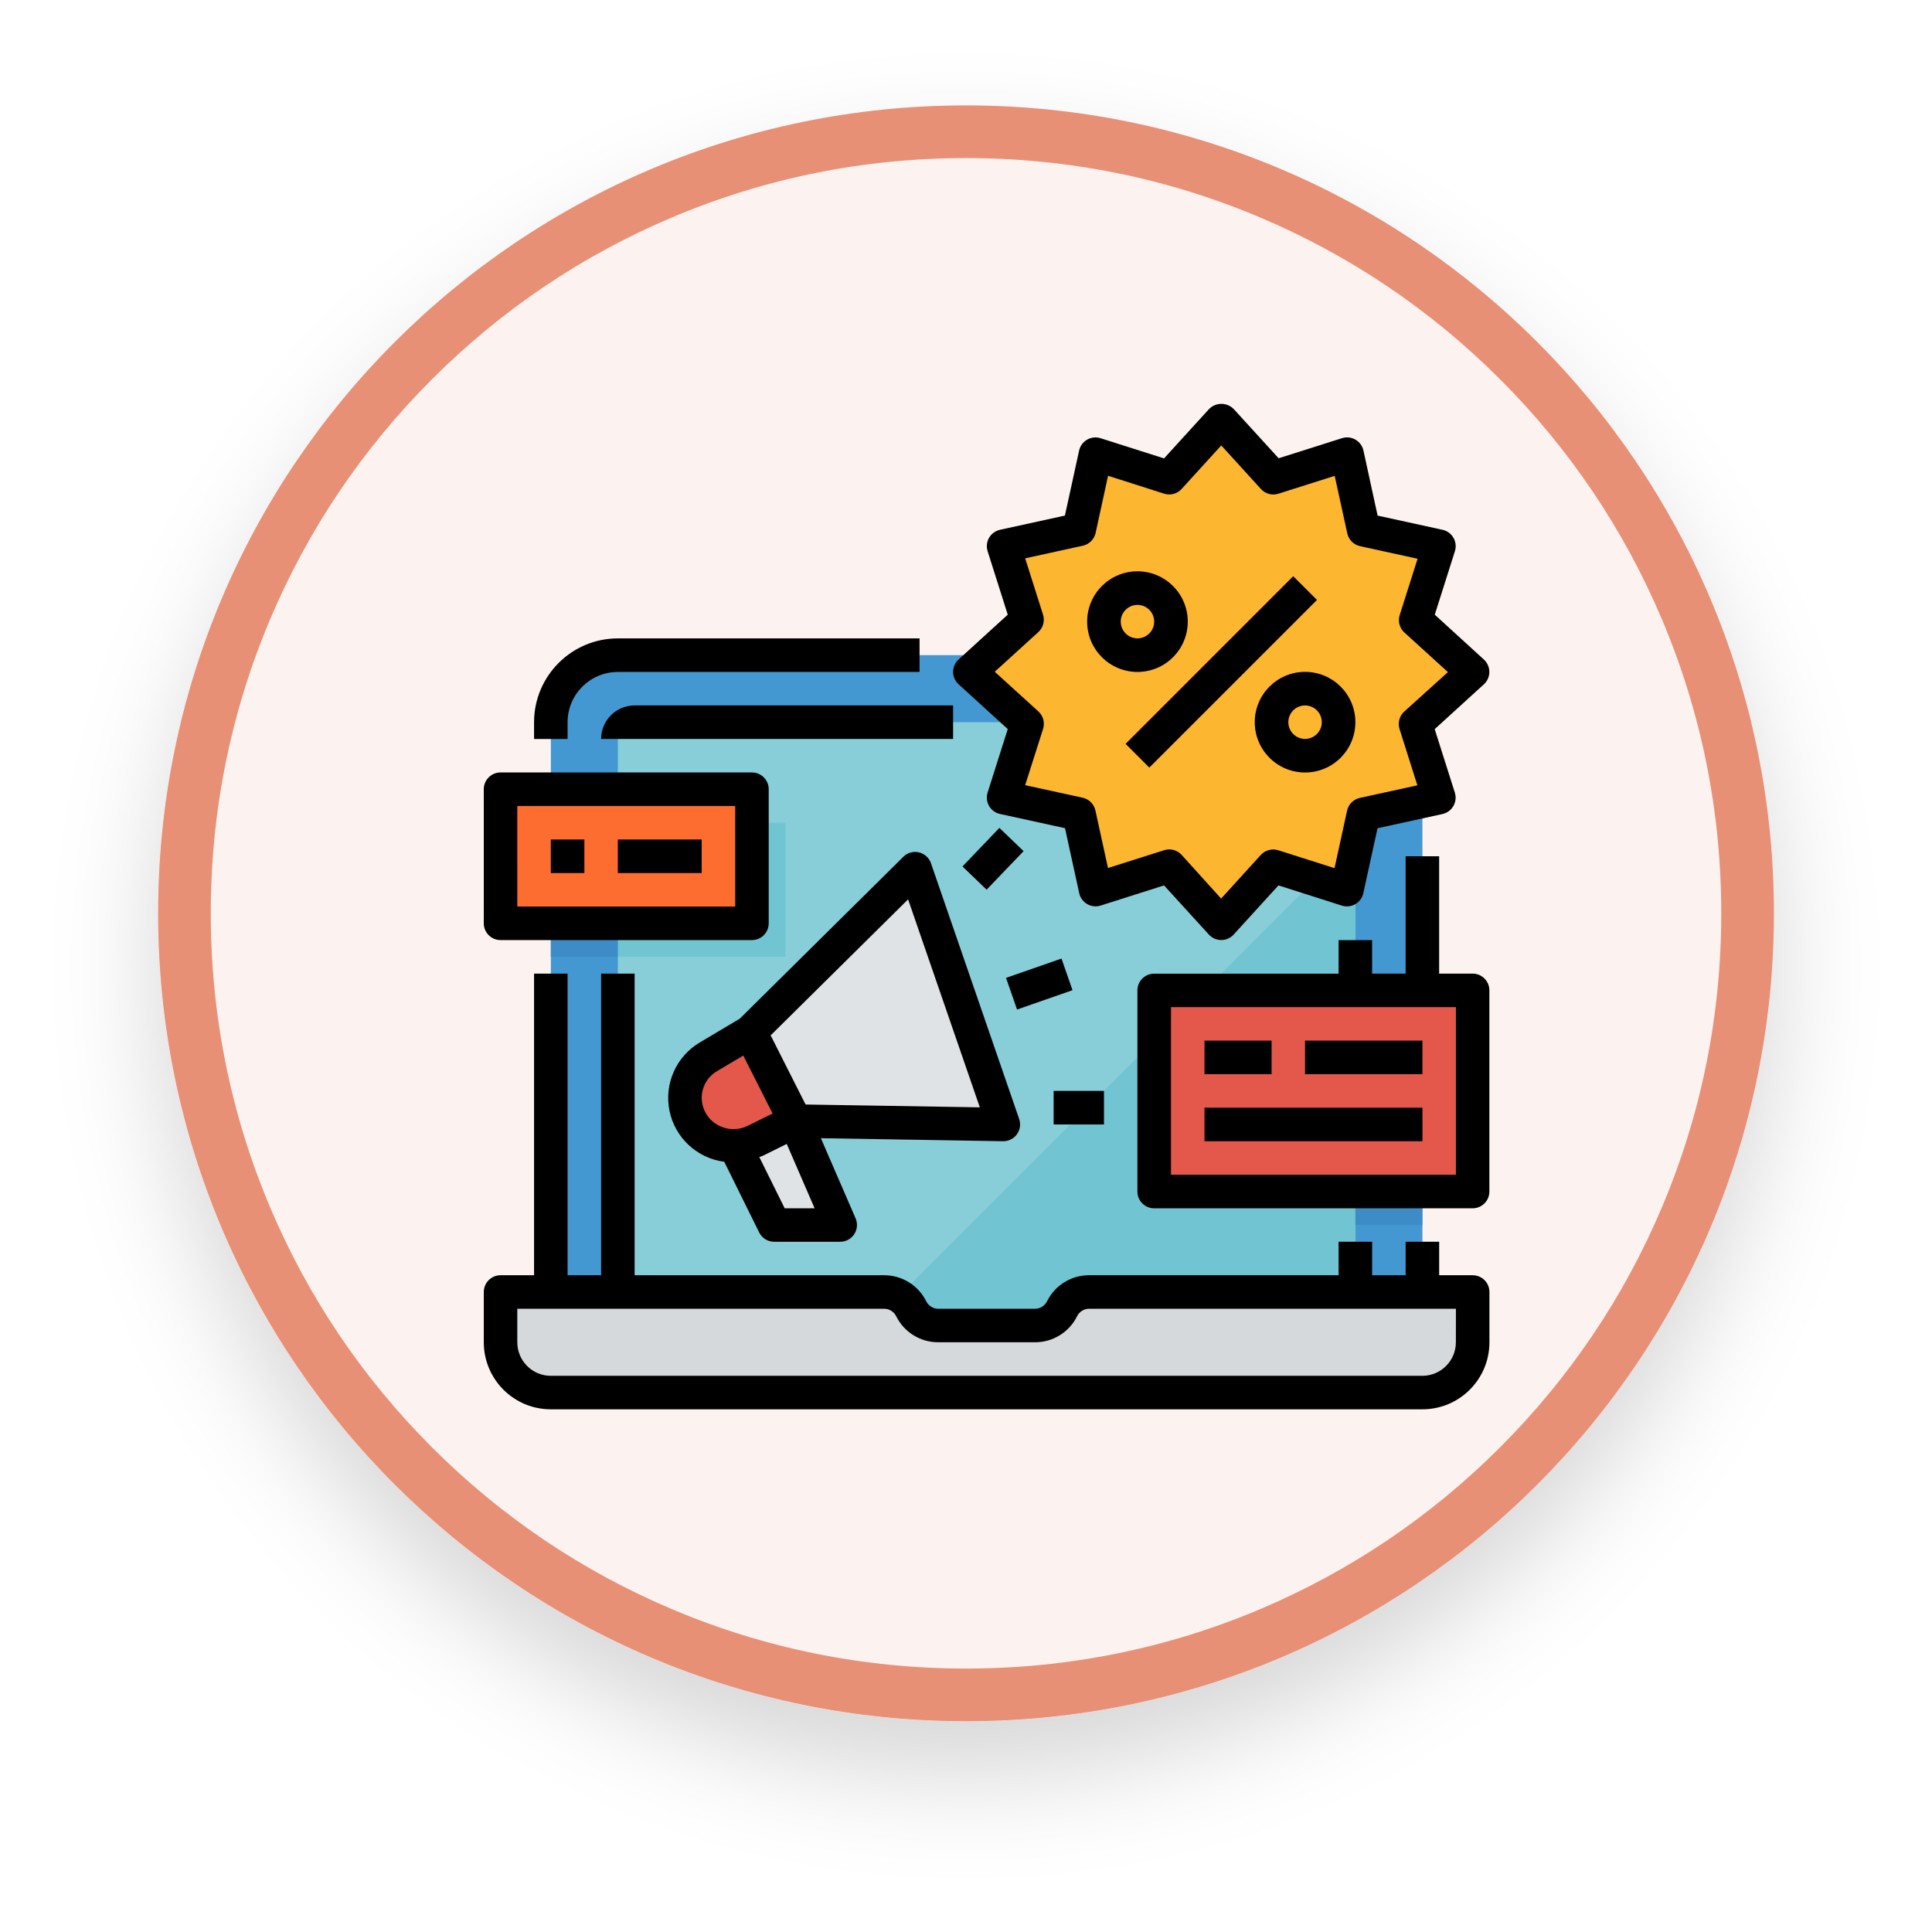
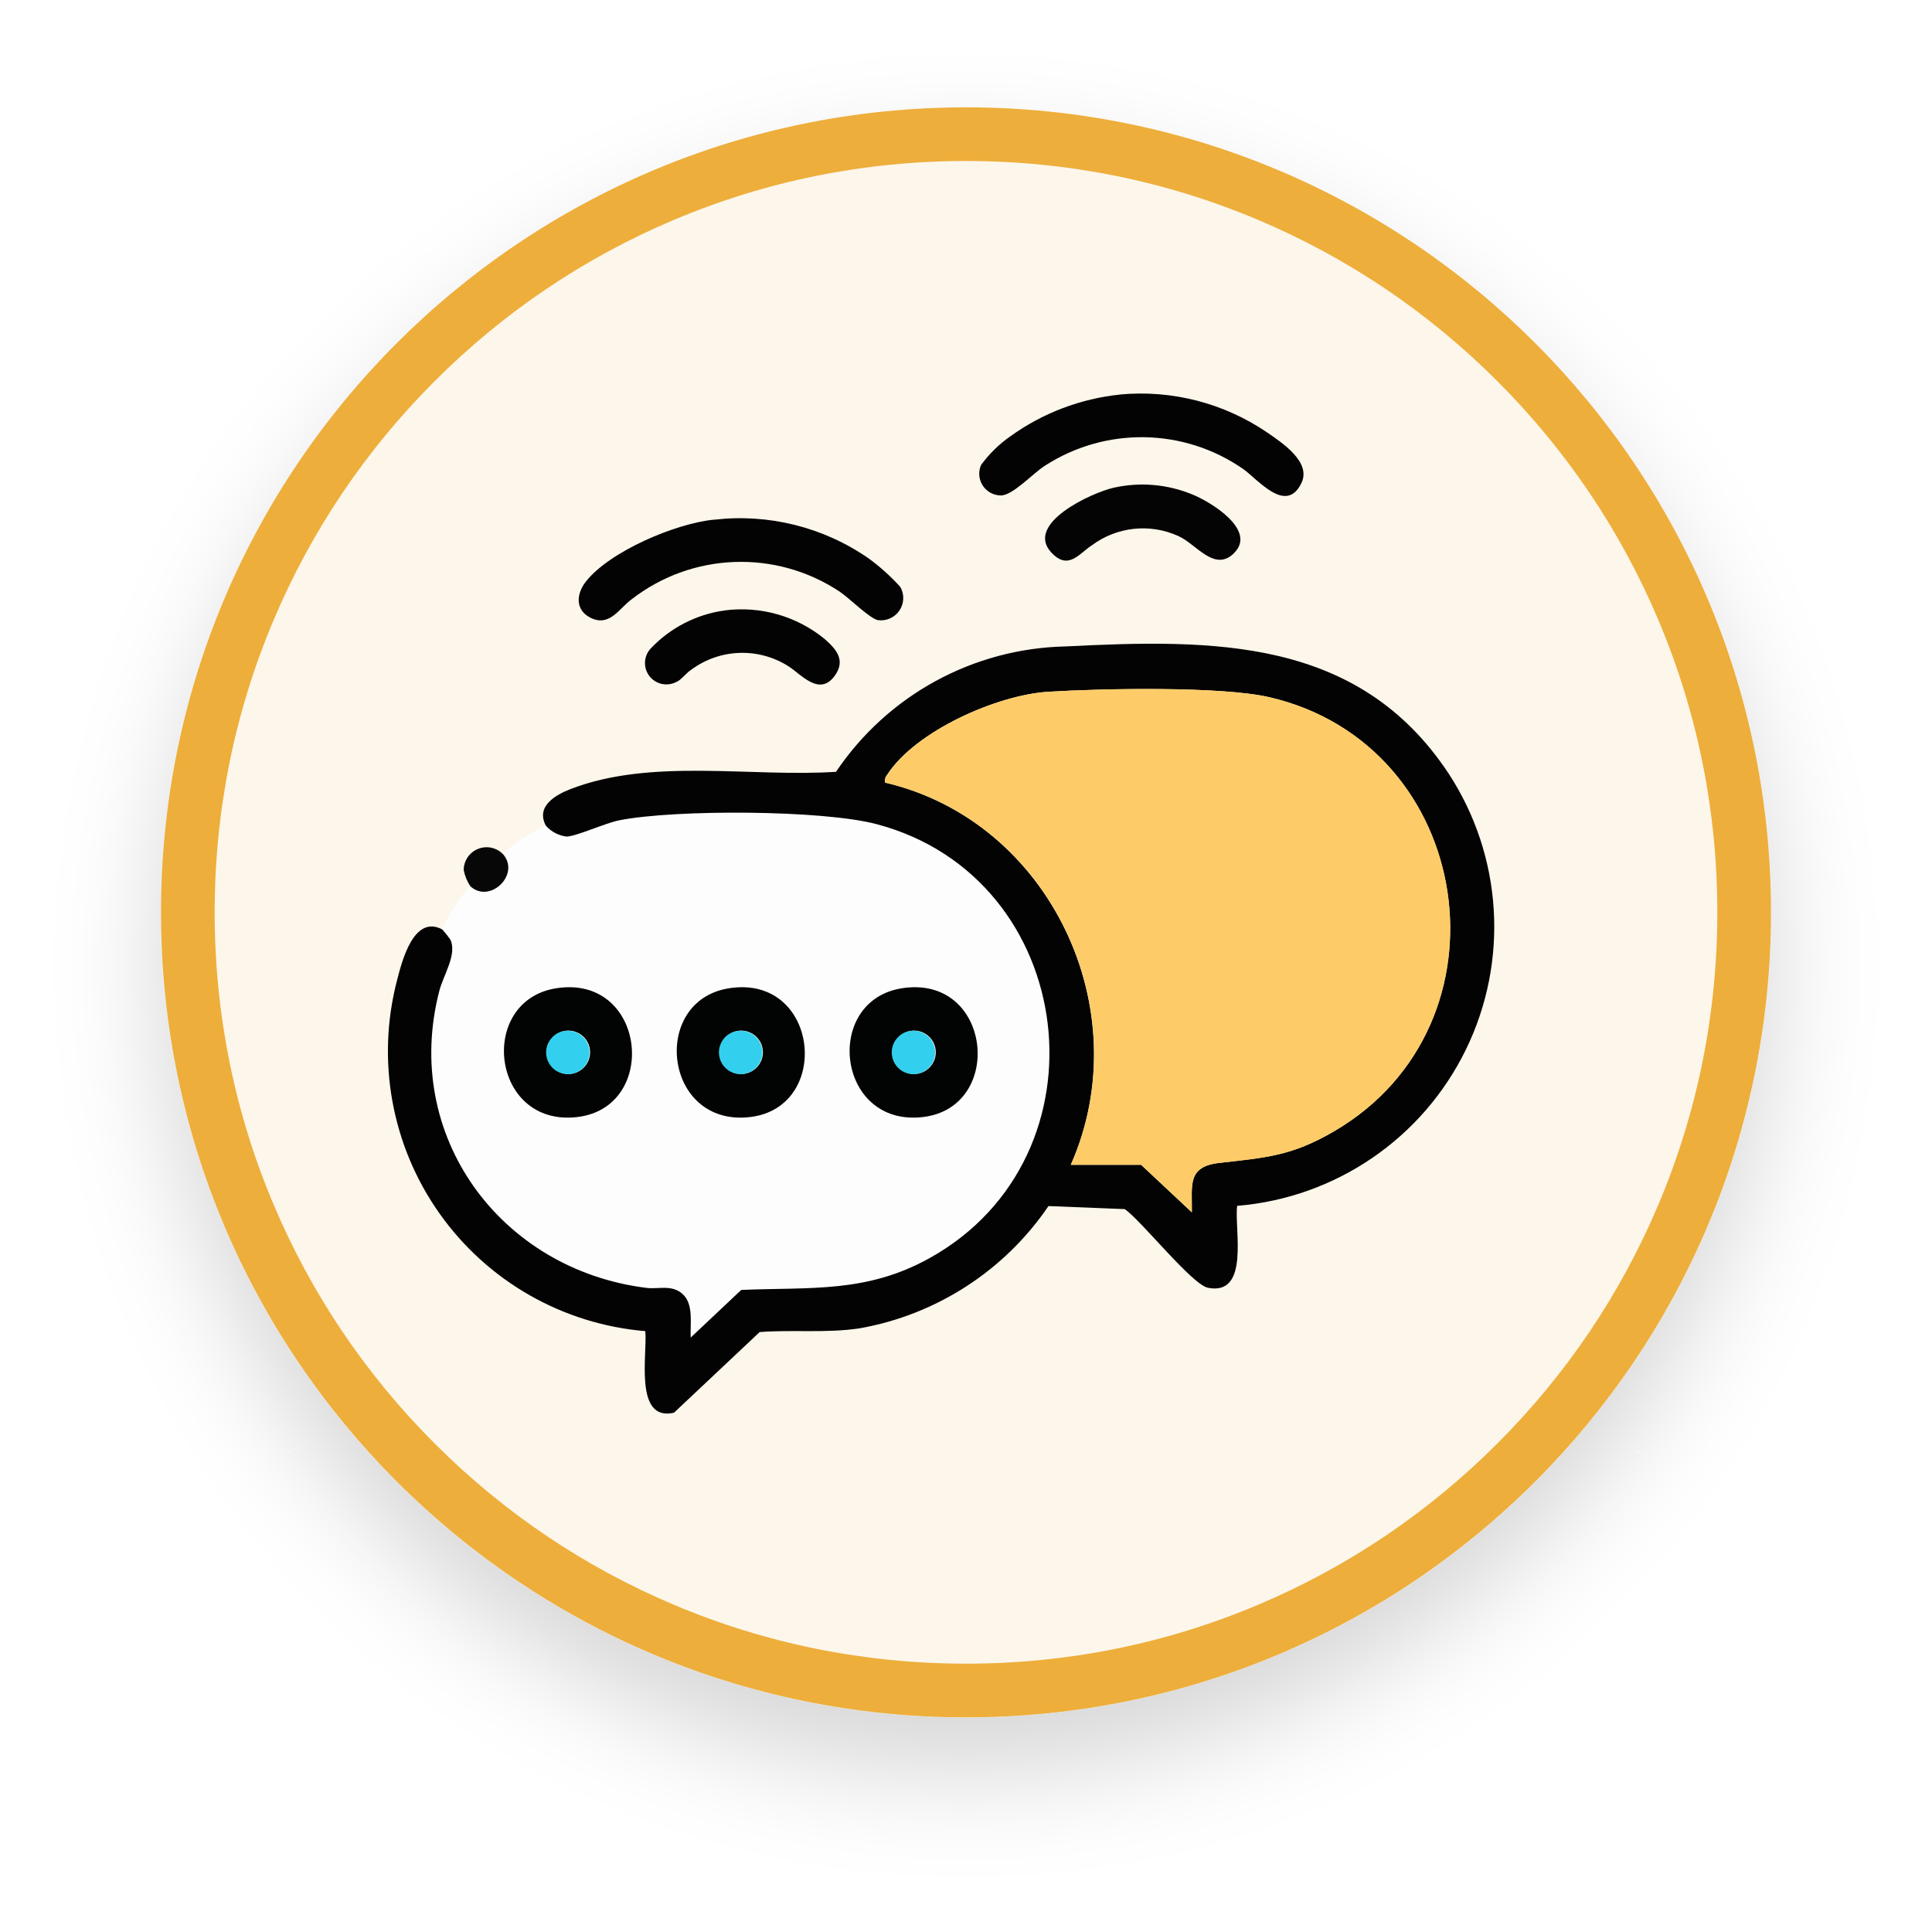
- <svg xmlns="http://www.w3.org/2000/svg" width="110" height="110" viewBox="0 0 110 110">
+ <svg xmlns="http://www.w3.org/2000/svg" width="108" height="108" viewBox="0 0 108 108">
  <defs>
-     <filter id="Path_982547" x="0" y="0" width="110" height="110" filterUnits="userSpaceOnUse">
+     <filter id="Path_982547" x="0" y="0" width="108" height="108" filterUnits="userSpaceOnUse">
      <feOffset dy="3" input="SourceAlpha" />
      <feGaussianBlur stdDeviation="3" result="blur" />
      <feFlood flood-opacity="0.161" />
      <feComposite operator="in" in2="blur" />
      <feComposite in="SourceGraphic" />
    </filter>
+     <clipPath id="clip-path">
+       <rect id="Rectangle_405856" data-name="Rectangle 405856" width="75.705" height="66.142" fill="none" />
+     </clipPath>
  </defs>
-   <g id="Group_1157475" data-name="Group 1157475" transform="translate(-1114.804 -7961)">
-     <g id="Group_1156508" data-name="Group 1156508" transform="translate(-1.195 4667)">
-       <g id="Group_1155734" data-name="Group 1155734" transform="translate(0 -1390)">
-         <g id="Group_1154704" data-name="Group 1154704" transform="translate(0 1466)">
-           <g id="Group_1150790" data-name="Group 1150790" transform="translate(3 2320)">
-             <g id="Group_1154214" data-name="Group 1154214" transform="translate(79 -5809)">
-               <g id="Group_1152583" data-name="Group 1152583" transform="translate(1043 6713)">
-                 <g id="Group_1146973" data-name="Group 1146973" transform="translate(0 0)">
-                   <g id="Group_1146954" data-name="Group 1146954">
-                     <g transform="matrix(1, 0, 0, 1, -9, -6)" filter="url(#Path_982547)">
-                       <g id="Path_982547-2" data-name="Path 982547" transform="translate(9 6)" fill="#fcf3f0">
-                         <path d="M 46 90.5 C 39.992 90.5 34.164 89.324 28.679 87.003 C 23.38 84.762 18.621 81.553 14.534 77.466 C 10.446 73.379 7.238 68.62 4.996 63.321 C 2.676 57.836 1.5 52.008 1.5 46 C 1.5 39.992 2.676 34.164 4.996 28.679 C 7.238 23.38 10.446 18.621 14.534 14.534 C 18.621 10.446 23.38 7.238 28.679 4.996 C 34.164 2.676 39.992 1.5 46 1.5 C 52.008 1.5 57.836 2.676 63.321 4.996 C 68.62 7.238 73.379 10.446 77.466 14.534 C 81.554 18.621 84.762 23.38 87.004 28.679 C 89.324 34.164 90.5 39.992 90.5 46 C 90.5 52.008 89.324 57.836 87.004 63.321 C 84.762 68.62 81.554 73.379 77.466 77.466 C 73.379 81.553 68.62 84.762 63.321 87.003 C 57.836 89.324 52.008 90.5 46 90.5 Z" stroke="none" />
-                         <path d="M 46 3 C 40.194 3 34.563 4.136 29.263 6.378 C 24.143 8.544 19.544 11.644 15.594 15.594 C 11.644 19.544 8.544 24.143 6.378 29.263 C 4.136 34.563 3 40.194 3 46 C 3 51.806 4.136 57.437 6.378 62.737 C 8.544 67.857 11.644 72.455 15.594 76.405 C 19.544 80.355 24.143 83.456 29.263 85.622 C 34.563 87.863 40.194 89 46 89 C 51.806 89 57.437 87.863 62.737 85.622 C 67.857 83.456 72.456 80.355 76.406 76.405 C 80.356 72.455 83.456 67.857 85.622 62.737 C 87.864 57.437 89 51.806 89 46 C 89 40.194 87.864 34.563 85.622 29.263 C 83.456 24.143 80.356 19.544 76.406 15.594 C 72.456 11.644 67.857 8.544 62.737 6.378 C 57.437 4.136 51.806 3 46 3 M 46 -7.62939453125e-06 C 71.405 -7.62939453125e-06 92 20.595 92 46 C 92 71.405 71.405 92 46 92 C 20.595 92 0 71.405 0 46 C 0 20.595 20.595 -7.62939453125e-06 46 -7.62939453125e-06 Z" stroke="none" fill="#e89076" />
-                       </g>
+   <g id="Group_1157550" data-name="Group 1157550" transform="translate(-210 -1713.637)">
+     <g id="Group_1157549" data-name="Group 1157549">
+       <g id="Group_1157032" data-name="Group 1157032" transform="translate(39 -1264.363)">
+         <g id="Group_1155827" data-name="Group 1155827" transform="translate(180 2984)">
+           <g id="Group_1153134" data-name="Group 1153134">
+             <g id="Group_1149598" data-name="Group 1149598">
+               <g id="Group_1148770" data-name="Group 1148770">
+                 <g id="Group_1146954" data-name="Group 1146954">
+                   <g transform="matrix(1, 0, 0, 1, -9, -6)" filter="url(#Path_982547)">
+                     <g id="Path_982547-2" data-name="Path 982547" transform="translate(9 6)" fill="#fdf6ea">
+                       <path d="M 45 88.5 C 39.127 88.5 33.43 87.35 28.068 85.082 C 22.889 82.891 18.236 79.755 14.241 75.759 C 10.245 71.764 7.109 67.111 4.918 61.932 C 2.65 56.57 1.5 50.873 1.5 45 C 1.5 39.127 2.65 33.43 4.918 28.068 C 7.109 22.889 10.245 18.236 14.241 14.241 C 18.236 10.245 22.889 7.109 28.068 4.918 C 33.43 2.65 39.127 1.5 45 1.5 C 50.873 1.5 56.57 2.65 61.932 4.918 C 67.111 7.109 71.764 10.245 75.759 14.241 C 79.755 18.236 82.891 22.889 85.082 28.068 C 87.35 33.43 88.5 39.127 88.5 45 C 88.5 50.873 87.35 56.57 85.082 61.932 C 82.891 67.111 79.755 71.764 75.759 75.759 C 71.764 79.755 67.111 82.891 61.932 85.082 C 56.57 87.35 50.873 88.5 45 88.5 Z" stroke="none" />
+                       <path d="M 45 3 C 39.329 3 33.829 4.11 28.653 6.299 C 23.652 8.415 19.16 11.443 15.302 15.302 C 11.443 19.16 8.415 23.652 6.299 28.653 C 4.11 33.829 3 39.329 3 45 C 3 50.671 4.11 56.171 6.299 61.347 C 8.415 66.348 11.443 70.84 15.302 74.698 C 19.16 78.557 23.652 81.585 28.653 83.701 C 33.829 85.89 39.329 87 45 87 C 50.671 87 56.171 85.89 61.347 83.701 C 66.348 81.585 70.84 78.557 74.698 74.698 C 78.557 70.84 81.585 66.348 83.701 61.347 C 85.89 56.171 87 50.671 87 45 C 87 39.329 85.89 33.829 83.701 28.653 C 81.585 23.652 78.557 19.16 74.698 15.302 C 70.84 11.443 66.348 8.415 61.347 6.299 C 56.171 4.11 50.671 3 45 3 M 45 0 C 69.853 0 90 20.147 90 45 C 90 69.853 69.853 90 45 90 C 20.147 90 0 69.853 0 45 C 0 20.147 20.147 0 45 0 Z" stroke="none" fill="#edae3b" />
                    </g>
                  </g>
                </g>
              </g>
            </g>
          </g>
        </g>
-       </g>
-       <g id="compra-en-linea" transform="translate(1143.544 3316.961)">
-         <path id="Path_990613" data-name="Path 990613" d="M77.807,119.926H35.817A3.817,3.817,0,0,0,32,123.743v36.264H81.624V123.743A3.817,3.817,0,0,0,77.807,119.926Zm0,0" transform="translate(-28.183 -105.586)" fill="#4398d1" />
-         <path id="Path_990614" data-name="Path 990614" d="M104.081,151.926H64.954a.954.954,0,0,0-.954.954v33.4h41.989V153.835A1.909,1.909,0,0,0,104.081,151.926Zm0,0" transform="translate(-56.366 -133.769)" fill="#87ced9" />
-         <path id="Path_990615" data-name="Path 990615" d="M211.675,207.926,184,235.6h27.675Zm0,0" transform="translate(-162.052 -183.089)" fill="#71c4d1" />
-         <path id="Path_990616" data-name="Path 990616" d="M246.315,7.926l2.964,3.253,4.193-1.335.94,4.3,4.3.94-1.335,4.193,3.253,2.964L257.376,25.2l1.335,4.193-4.3.94-.94,4.3L249.279,33.3l-2.964,3.253L243.351,33.3l-4.193,1.335-.94-4.3-4.3-.94,1.335-4.193L232,22.24l3.253-2.964-1.335-4.193,4.3-.94.94-4.3,4.193,1.335Zm0,0" transform="translate(-204.326 -6.946)" fill="#fdb62f" />
-         <g id="Group_1156507" data-name="Group 1156507" transform="translate(34.354 9.569)">
-           <path id="Path_990617" data-name="Path 990617" d="M306.344,91.813l9.543-9.543,1.35,1.349-9.543,9.543Zm0,0" transform="translate(-304.156 -81.99)" fill="#fd6d2f" />
-           <path id="Path_990618" data-name="Path 990618" d="M290.863,85.652a2.863,2.863,0,1,1,2.863-2.863A2.863,2.863,0,0,1,290.863,85.652Zm0-3.817a.954.954,0,1,0,.954.954A.954.954,0,0,0,290.863,81.835Zm0,0" transform="translate(-288 -79.926)" fill="#fd6d2f" />
-           <path id="Path_990619" data-name="Path 990619" d="M370.863,133.652a2.863,2.863,0,1,1,2.863-2.863A2.863,2.863,0,0,1,370.863,133.652Zm0-3.817a.954.954,0,1,0,.954.954A.954.954,0,0,0,370.863,129.835Zm0,0" transform="translate(-358.457 -122.2)" fill="#fd6d2f" />
+         <g id="Group_1145596" data-name="Group 1145596" transform="translate(187.148 2992.893)">
+           <path id="Path_979881" data-name="Path 979881" d="M0,0V.121L.121,0Z" transform="translate(0 0)" fill="#fefefe" />
+           <path id="Path_979882" data-name="Path 979882" d="M0,273.622H.121L0,273.5Z" transform="translate(0 -207.343)" fill="#fefefe" />
+           <path id="Path_979883" data-name="Path 979883" d="M311.5,273.622h.121V273.5Z" transform="translate(-236.15 -207.343)" fill="#fefefe" />
+           <g id="Group_1145595" data-name="Group 1145595" transform="translate(0 0.137)">
+             <g id="Group_1145594" data-name="Group 1145594" clip-path="url(#clip-path)">
+               <path id="Path_979884" data-name="Path 979884" d="M39.322,126.967a1.865,1.865,0,0,0,1.148.606c.521,0,2.179-.759,2.954-.912,3.115-.613,11.362-.588,14.4.22,11.292,3,13.175,18.558,2.953,24.253-3.531,1.967-6.646,1.62-10.535,1.781l-2.828,2.665c-.035-.786.187-1.908-.489-2.469-.6-.5-1.309-.224-1.986-.309-8.161-1.016-13.693-8.512-11.568-16.632.222-.848,1-2.02.61-2.836a5.264,5.264,0,0,0-.455-.57,7.836,7.836,0,0,1,1.57-2.415c1.094,1.009,2.834-.671,1.811-1.811a8.316,8.316,0,0,1,2.415-1.57m.572,9.084c-4.42.7-3.649,7.753,1.165,7.2,4.623-.53,3.866-7.994-1.165-7.2m9.66,0c-4.42.7-3.649,7.753,1.165,7.2,4.623-.53,3.866-7.994-1.165-7.2m9.66,0c-4.42.7-3.649,7.753,1.165,7.2,4.623-.53,3.866-7.994-1.165-7.2" transform="translate(-24.952 -95.835)" fill="#fdfdfd" />
+               <path id="Path_979885" data-name="Path 979885" d="M31.728,97.369c-.588-1.1.556-1.734,1.386-2.055,4.512-1.744,10.073-.652,14.831-.961a15.872,15.872,0,0,1,12.819-7.009c8.286-.415,16.377-.512,21.416,7.09a15.654,15.654,0,0,1-11.812,24.182c-.165,1.31.726,5.03-1.624,4.582-.892-.17-3.7-3.724-4.656-4.4l-4.266-.17a16.173,16.173,0,0,1-10.559,6.834c-1.872.281-3.705.067-5.587.209l-4.789,4.509c-2.266.519-1.47-3.353-1.605-4.561a15.7,15.7,0,0,1-13.877-19.61c.269-1.048.927-3.692,2.527-2.846a5.343,5.343,0,0,1,.455.57c.386.816-.388,1.988-.61,2.836-2.126,8.12,3.407,15.616,11.568,16.632.677.084,1.385-.19,1.985.309.677.562.454,1.684.49,2.47l2.828-2.665c3.889-.161,7,.186,10.535-1.781,10.222-5.694,8.338-21.249-2.953-24.252-3.038-.808-11.285-.833-14.4-.22-.775.152-2.433.91-2.954.911a1.865,1.865,0,0,1-1.148-.605m29.343,18.954H65l2.836,2.656c.018-1.506-.28-2.554,1.526-2.762,2.634-.3,4.06-.385,6.435-1.775C86,108.47,83.675,92.863,72.181,90.186c-2.7-.629-9.428-.492-12.384-.307-2.85.179-7.412,2.187-9,4.648a.511.511,0,0,0-.116.428c9.229,2.154,14.215,12.728,10.385,21.369" transform="translate(-17.359 -66.238)" fill="#030303" />
+               <path id="Path_979886" data-name="Path 979886" d="M74.54,58.326a12.6,12.6,0,0,1,8.639,2.158,11.57,11.57,0,0,1,1.778,1.6,1.249,1.249,0,0,1-1.244,1.857c-.453-.075-1.623-1.248-2.154-1.6a9.972,9.972,0,0,0-11.622.433c-.7.508-1.225,1.558-2.287,1.037-.88-.431-.813-1.336-.272-2.026,1.336-1.7,5.039-3.259,7.162-3.463" transform="translate(-50.776 -44.303)" fill="#030303" />
+               <path id="Path_979887" data-name="Path 979887" d="M167.5,29.437a12.553,12.553,0,0,1,8.2,2.109c.863.594,2.5,1.669,1.937,2.837-.856,1.787-2.437-.207-3.264-.785a9.955,9.955,0,0,0-11.093-.168c-.651.416-1.8,1.668-2.455,1.651a1.216,1.216,0,0,1-1.1-1.7,6.973,6.973,0,0,1,1.647-1.612,12.745,12.745,0,0,1,6.124-2.328" transform="translate(-121.033 -22.415)" fill="#030303" />
+               <path id="Path_979888" data-name="Path 979888" d="M185.327,54.235c-1.1,1.112-2.118-.5-3.135-.947a4.778,4.778,0,0,0-4.833.527c-.694.44-1.3,1.425-2.257.4-1.516-1.621,2.274-3.358,3.5-3.628a7.316,7.316,0,0,1,4.349.368c1.021.4,3.65,1.989,2.376,3.276" transform="translate(-132.478 -38.357)" fill="#040404" />
+               <path id="Path_979889" data-name="Path 979889" d="M86.792,79.337a7.34,7.34,0,0,1,5.583,1.595c.65.575,1.184,1.178.583,2.035-.858,1.226-1.9-.065-2.6-.505a4.8,4.8,0,0,0-5.442.194c-.3.189-.576.605-.871.7a1.194,1.194,0,0,1-1.4-1.88,7.006,7.006,0,0,1,4.141-2.137" transform="translate(-62.427 -60.245)" fill="#030303" />
+               <path id="Path_979890" data-name="Path 979890" d="M42.578,134.576c1.023,1.14-.717,2.82-1.811,1.811a2.46,2.46,0,0,1-.371-.908,1.28,1.28,0,0,1,2.182-.9" transform="translate(-30.623 -101.876)" fill="#070707" />
+               <path id="Path_979891" data-name="Path 979891" d="M52.625,166.631c5.032-.794,5.788,6.671,1.165,7.2-4.815.552-5.586-6.5-1.165-7.2m.359,2.41a1.214,1.214,0,0,0,.548,2.363,1.214,1.214,0,1,0-.548-2.363" transform="translate(-37.683 -126.416)" fill="#020303" />
+               <path id="Path_979892" data-name="Path 979892" d="M92.561,166.631c5.032-.794,5.788,6.671,1.165,7.2-4.815.552-5.586-6.5-1.165-7.2m.359,2.41a1.214,1.214,0,0,0,.548,2.363,1.214,1.214,0,1,0-.548-2.363" transform="translate(-67.959 -126.416)" fill="#020303" />
+               <path id="Path_979893" data-name="Path 979893" d="M132.5,166.631c5.032-.794,5.788,6.671,1.165,7.2-4.815.552-5.586-6.5-1.165-7.2m.359,2.41a1.214,1.214,0,0,0,.548,2.363,1.214,1.214,0,1,0-.548-2.363" transform="translate(-98.235 -126.416)" fill="#020303" />
+               <path id="Path_979894" data-name="Path 979894" d="M148.131,124.255c3.83-8.642-1.156-19.216-10.385-21.369a.511.511,0,0,1,.116-.428c1.584-2.461,6.147-4.469,9-4.648,2.956-.185,9.682-.322,12.384.307,11.493,2.677,13.819,18.284,3.612,24.257-2.375,1.39-3.8,1.473-6.435,1.775-1.806.208-1.507,1.256-1.526,2.762l-2.836-2.656Z" transform="translate(-104.418 -74.17)" fill="#fdcc68" />
+               <path id="Path_979895" data-name="Path 979895" d="M60.478,176.654a1.213,1.213,0,1,1,.548,2.363,1.213,1.213,0,0,1-.548-2.363" transform="translate(-45.177 -134.029)" fill="#32d0ee" />
+               <path id="Path_979896" data-name="Path 979896" d="M100.414,176.654a1.213,1.213,0,1,1,.548,2.363,1.213,1.213,0,0,1-.548-2.363" transform="translate(-75.452 -134.029)" fill="#32d0ee" />
+               <path id="Path_979897" data-name="Path 979897" d="M140.35,176.654a1.213,1.213,0,1,1,.548,2.363,1.213,1.213,0,0,1-.548-2.363" transform="translate(-105.728 -134.029)" fill="#32d0ee" />
+             </g>
+           </g>
        </g>
-         <path id="Path_990620" data-name="Path 990620" d="M123.292,342.316l-3.428,1.39,2.237,4.527h3.754Zm0,0" transform="translate(-105.566 -301.447)" fill="#e0e3e6" />
-         <path id="Path_990621" data-name="Path 990621" d="M141.54,236.41l-11.857-.192-2.562-5.072,9.4-9.3Zm0,0" transform="translate(-111.958 -195.35)" fill="#e0e3e6" />
-         <path id="Path_990622" data-name="Path 990622" d="M96.147,304.414A2.767,2.767,0,0,0,100,306l2.275-1.126L99.718,299.8,97.347,301.2A2.721,2.721,0,0,0,96.147,304.414Zm0,0" transform="translate(-84.554 -264)" fill="#e3584b" />
-         <path id="Path_990623" data-name="Path 990623" d="M249.281,265.867l3.156-1.1.626,1.8-3.156,1.1Zm0,0" transform="translate(-219.545 -233.151)" fill="#5eb3d1" />
-         <path id="Path_990624" data-name="Path 990624" d="M228.492,204.584l2.1-2.194,1.377,1.322-2.105,2.194Zm0,0" transform="translate(-201.236 -178.213)" fill="#5eb3d1" />
-         <path id="Path_990625" data-name="Path 990625" d="M272,327.926h2.863v1.909H272Zm0,0" transform="translate(-239.554 -288.774)" fill="#5eb3d1" />
-         <path id="Path_990626" data-name="Path 990626" d="M320,279.926h18.132v11.452H320Zm0,0" transform="translate(-281.828 -246.5)" fill="#e3584b" />
-         <path id="Path_990627" data-name="Path 990627" d="M344,303.926h3.817v1.909H344Zm0,0" transform="translate(-302.965 -267.637)" fill="#c9433c" />
-         <path id="Path_990628" data-name="Path 990628" d="M392,303.926h6.68v1.909H392Zm0,0" transform="translate(-345.24 -267.637)" fill="#c9433c" />
-         <path id="Path_990629" data-name="Path 990629" d="M344,335.926h12.406v1.909H344Zm0,0" transform="translate(-302.965 -295.82)" fill="#c9433c" />
-         <path id="Path_990630" data-name="Path 990630" d="M8,183.926H22.315v7.634H8Zm0,0" transform="translate(-7.046 -161.951)" fill="#fd6d2f" />
-         <path id="Path_990631" data-name="Path 990631" d="M32,207.926h1.909v1.909H32Zm0,0" transform="translate(-28.183 -183.089)" fill="#e3584b" />
-         <path id="Path_990632" data-name="Path 990632" d="M64,207.926h4.772v1.909H64Zm0,0" transform="translate(-56.366 -183.089)" fill="#e3584b" />
-         <path id="Path_990633" data-name="Path 990633" d="M60.487,429.652H10.863A2.863,2.863,0,0,1,8,426.789v-2.863H29.836a1.726,1.726,0,0,1,1.544.954,1.726,1.726,0,0,0,1.544.954h5.5a1.726,1.726,0,0,0,1.544-.954,1.726,1.726,0,0,1,1.544-.954H63.35v2.863a2.863,2.863,0,0,1-2.863,2.863Zm0,0" transform="translate(-7.046 -373.322)" fill="#d6d9db" />
-         <path id="Path_990634" data-name="Path 990634" d="M71.634,199.926v5.726H64v1.909h9.543v-7.634Zm0,0" transform="translate(-56.366 -176.043)" fill="#71c4d1" />
-         <path id="Path_990635" data-name="Path 990635" d="M32,247.926h3.817v1.909H32Zm0,0" transform="translate(-28.183 -218.317)" fill="#3e8cc7" />
-         <path id="Path_990636" data-name="Path 990636" d="M416,375.926h3.817v1.909H416Zm0,0" transform="translate(-366.377 -331.048)" fill="#3e8cc7" />
-         <path id="Path_990637" data-name="Path 990637" d="M56.3,289.1H54.395v-1.909H52.486V289.1H50.578v-1.909H48.669V289.1h-14.2a2.666,2.666,0,0,0-2.4,1.482.764.764,0,0,1-.69.426h-5.5a.764.764,0,0,1-.69-.426,2.666,2.666,0,0,0-2.4-1.482H8.588V271.926H6.68V289.1H4.771V271.926H2.862V289.1H.954a.954.954,0,0,0-.954.954v2.863a3.817,3.817,0,0,0,3.817,3.817H53.44a3.817,3.817,0,0,0,3.817-3.817v-2.863a.954.954,0,0,0-.954-.954Zm-.954,3.817a1.909,1.909,0,0,1-1.909,1.909H3.817a1.909,1.909,0,0,1-1.909-1.909v-1.909H22.79a.764.764,0,0,1,.69.426,2.666,2.666,0,0,0,2.4,1.482h5.5a2.665,2.665,0,0,0,2.4-1.482.764.764,0,0,1,.685-.426H55.349Zm0,0" transform="translate(0 -239.454)" />
-         <path id="Path_990638" data-name="Path 990638" d="M45.949,113.835v-1.909H28.772A4.777,4.777,0,0,0,24,116.7v.954h1.909V116.7a2.863,2.863,0,0,1,2.863-2.863Zm0,0" transform="translate(-21.138 -98.54)" />
-         <path id="Path_990639" data-name="Path 990639" d="M56,145.835H76.04v-1.909H57.909A1.909,1.909,0,0,0,56,145.835Zm0,0" transform="translate(-49.32 -126.723)" />
-         <path id="Path_990640" data-name="Path 990640" d="M251.414,12.037l1.145-3.61a.954.954,0,0,0-.7-1.223l-3.7-.809-.805-3.7a.955.955,0,0,0-1.219-.709l-3.61,1.145-2.556-2.8a.984.984,0,0,0-1.41,0L236,3.139l-3.614-1.15a.954.954,0,0,0-1.222.705l-.809,3.7-3.694.809a.954.954,0,0,0-.705,1.223l1.145,3.61-2.8,2.552a.953.953,0,0,0,0,1.41l2.8,2.552-1.145,3.61a.954.954,0,0,0,.705,1.223l3.7.809.809,3.7a.955.955,0,0,0,1.223.705L236,27.45l2.552,2.8a.954.954,0,0,0,1.41,0l2.552-2.8,3.61,1.15a.954.954,0,0,0,1.222-.705l.809-3.7,3.7-.809a.954.954,0,0,0,.7-1.223l-1.145-3.61,2.8-2.552a.954.954,0,0,0,0-1.41Zm-1.738,5.515a.954.954,0,0,0-.266,1l1.013,3.2-3.276.717a.955.955,0,0,0-.727.727l-.713,3.272-3.2-1.018a.96.96,0,0,0-1,.267l-2.258,2.483L237,25.711a.947.947,0,0,0-.991-.266l-3.2,1.015-.717-3.276a.956.956,0,0,0-.727-.727l-3.272-.713,1.018-3.2a.954.954,0,0,0-.267-1l-2.483-2.258,2.481-2.258a.953.953,0,0,0,.266-1l-1.015-3.2,3.276-.717A.955.955,0,0,0,232.1,7.4l.713-3.272L236,5.146a.954.954,0,0,0,1-.267L239.258,2.4l2.258,2.481a.953.953,0,0,0,1,.266l3.2-1.015.717,3.276a.955.955,0,0,0,.727.727l3.276.717-1.017,3.2a.954.954,0,0,0,.266,1l2.479,2.254Zm0,0" transform="translate(-197.269 0)" />
-         <path id="Path_990641" data-name="Path 990641" d="M306.344,91.813l9.543-9.543,1.35,1.349-9.543,9.543Zm0,0" transform="translate(-269.801 -72.422)" />
-         <path id="Path_990642" data-name="Path 990642" d="M293.726,82.789a2.863,2.863,0,1,0-2.863,2.863A2.863,2.863,0,0,0,293.726,82.789Zm-3.817,0a.954.954,0,1,1,.954.954A.954.954,0,0,1,289.909,82.789Zm0,0" transform="translate(-253.646 -70.357)" />
-         <path id="Path_990643" data-name="Path 990643" d="M370.863,127.926a2.863,2.863,0,1,0,2.863,2.863A2.863,2.863,0,0,0,370.863,127.926Zm0,3.817a.954.954,0,1,1,.954-.954A.954.954,0,0,1,370.863,131.743Zm0,0" transform="translate(-324.103 -112.632)" />
-         <path id="Path_990644" data-name="Path 990644" d="M102.253,213.871a.947.947,0,0,0-.888.25l-9.314,9.218-2.265,1.348a3.668,3.668,0,0,0,1.381,6.8l1.988,4.022a.954.954,0,0,0,.859.532h3.754a.955.955,0,0,0,.876-1.336l-1.976-4.561,10.374.172h.016a.954.954,0,0,0,.9-1.266l-5.022-14.562A.954.954,0,0,0,102.253,213.871ZM89.977,228.408a1.759,1.759,0,0,1,.783-2.085l1.491-.884,1.669,3.3-1.413.7a1.827,1.827,0,0,1-1.515.049A1.768,1.768,0,0,1,89.977,228.408Zm4.63,5.726-1.443-2.915c.06-.027.125-.037.185-.067l1.376-.681,1.586,3.663Zm1.191-5.908-1.989-3.937,7.825-7.743,4.084,11.841Zm0,0" transform="translate(-77.476 -188.301)" />
-         <path id="Path_990645" data-name="Path 990645" d="M249.281,265.867l3.156-1.1.626,1.8-3.156,1.1Zm0,0" transform="translate(-219.545 -233.151)" />
-         <path id="Path_990646" data-name="Path 990646" d="M228.492,204.584l2.1-2.194,1.377,1.322-2.105,2.194Zm0,0" transform="translate(-201.236 -178.213)" />
-         <path id="Path_990647" data-name="Path 990647" d="M272,327.926h2.863v1.909H272Zm0,0" transform="translate(-239.554 -288.774)" />
-         <path id="Path_990648" data-name="Path 990648" d="M331.086,222.606h-1.909v-6.68h-1.909v6.68H325.36V220.7h-1.909v1.909h-10.5a.954.954,0,0,0-.954.954v11.452a.954.954,0,0,0,.954.954h18.132a.954.954,0,0,0,.954-.954V223.56A.954.954,0,0,0,331.086,222.606Zm-.954,11.452H313.909v-9.543h16.223Zm0,0" transform="translate(-274.783 -190.134)" />
-         <path id="Path_990649" data-name="Path 990649" d="M344,303.926h3.817v1.909H344Zm0,0" transform="translate(-302.965 -267.637)" />
-         <path id="Path_990650" data-name="Path 990650" d="M392,303.926h6.68v1.909H392Zm0,0" transform="translate(-345.24 -267.637)" />
-         <path id="Path_990651" data-name="Path 990651" d="M344,335.926h12.406v1.909H344Zm0,0" transform="translate(-302.965 -295.82)" />
-         <path id="Path_990652" data-name="Path 990652" d="M.954,185.469H15.269a.954.954,0,0,0,.954-.954V176.88a.954.954,0,0,0-.954-.954H.954A.954.954,0,0,0,0,176.88v7.634A.954.954,0,0,0,.954,185.469Zm.954-7.634H14.315v5.726H1.909Zm0,0" transform="translate(-0.001 -154.906)" />
-         <path id="Path_990653" data-name="Path 990653" d="M32,207.926h1.909v1.909H32Zm0,0" transform="translate(-28.183 -183.089)" />
-         <path id="Path_990654" data-name="Path 990654" d="M64,207.926h4.772v1.909H64Zm0,0" transform="translate(-56.366 -183.089)" />
      </g>
    </g>
  </g>
</svg>
